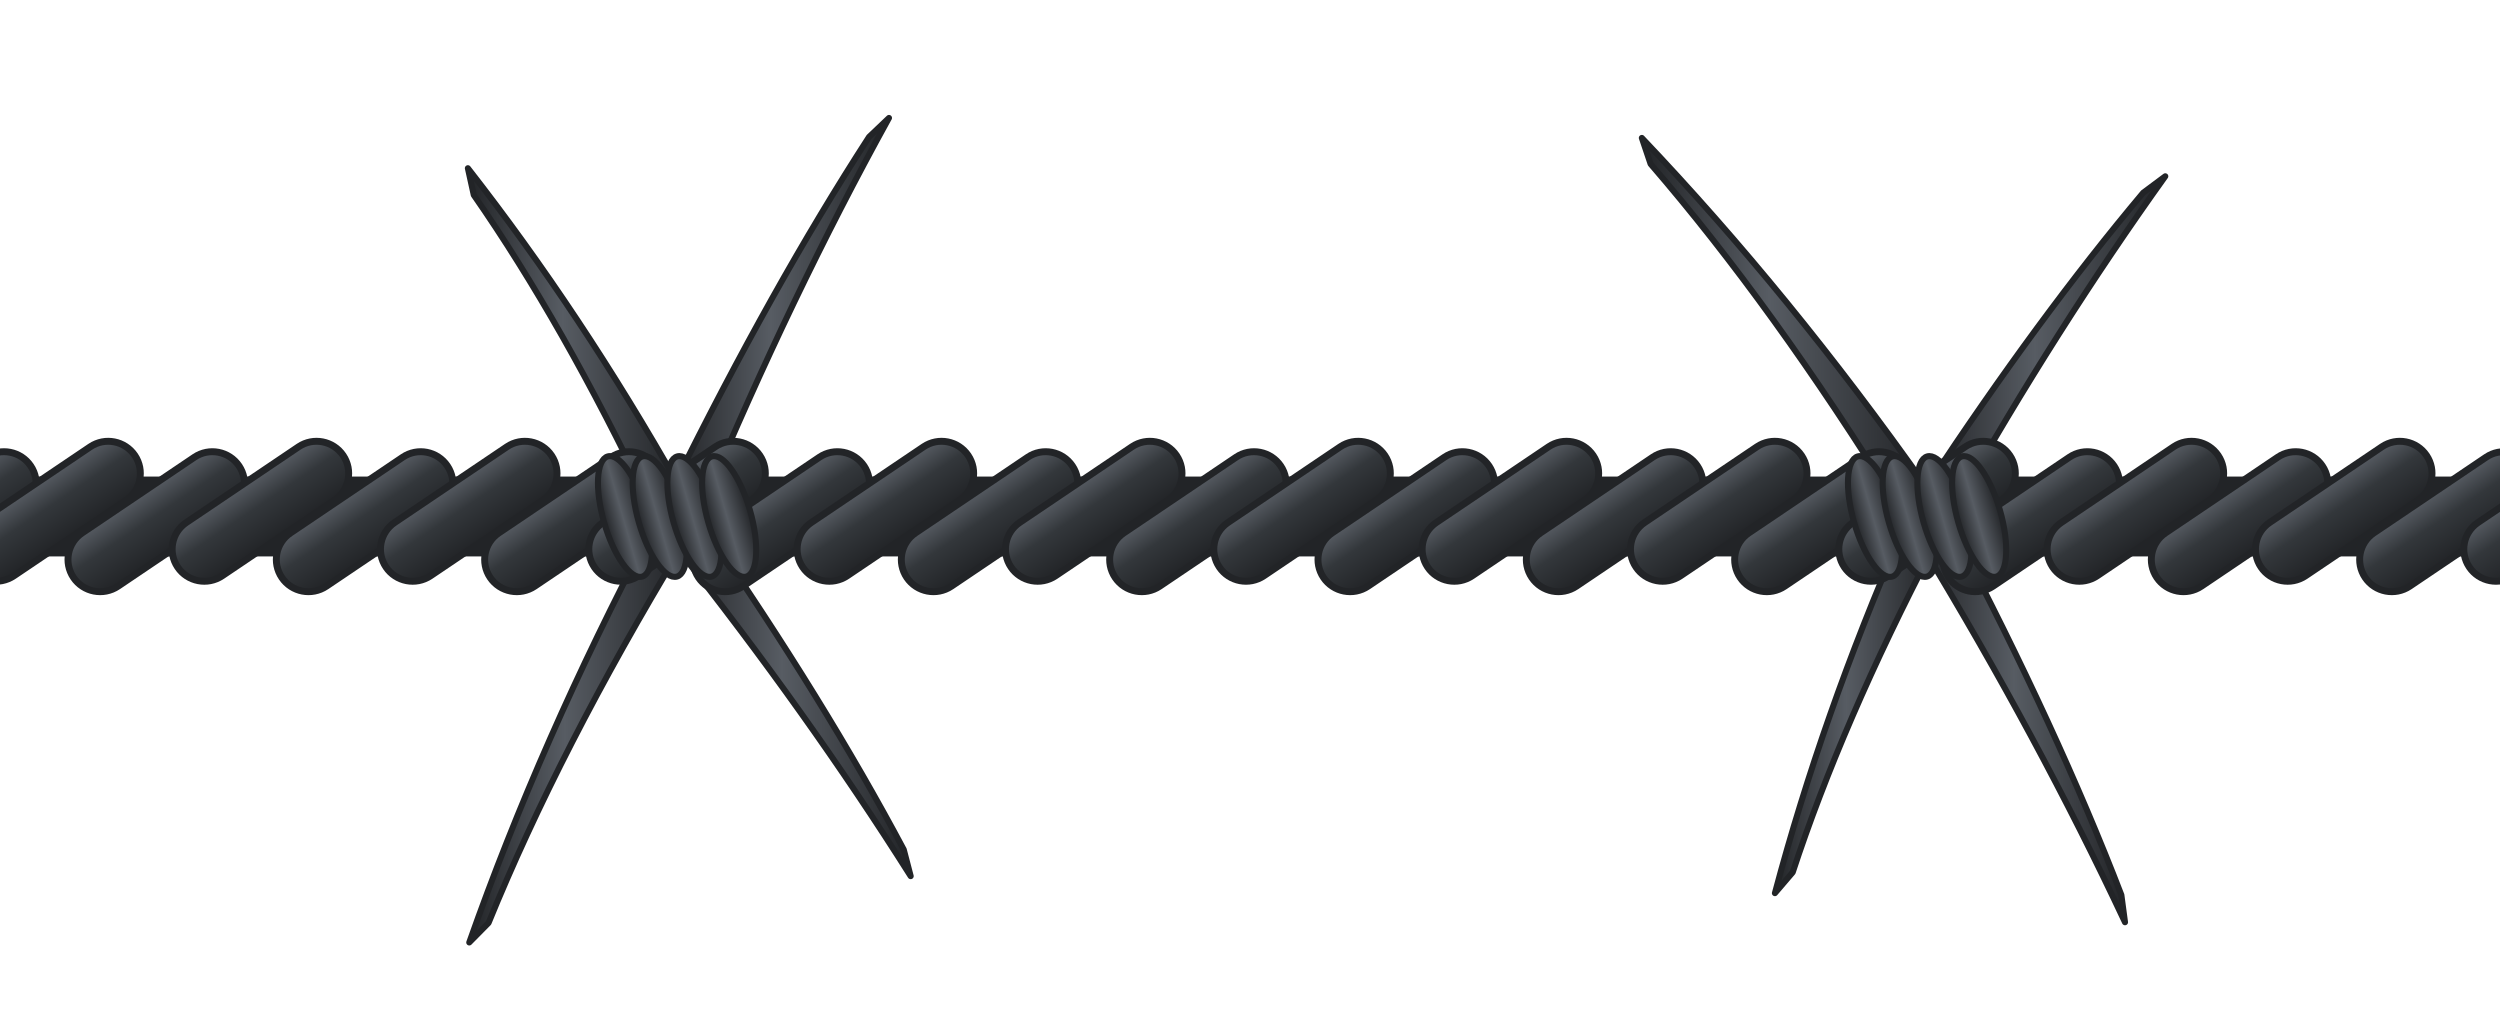
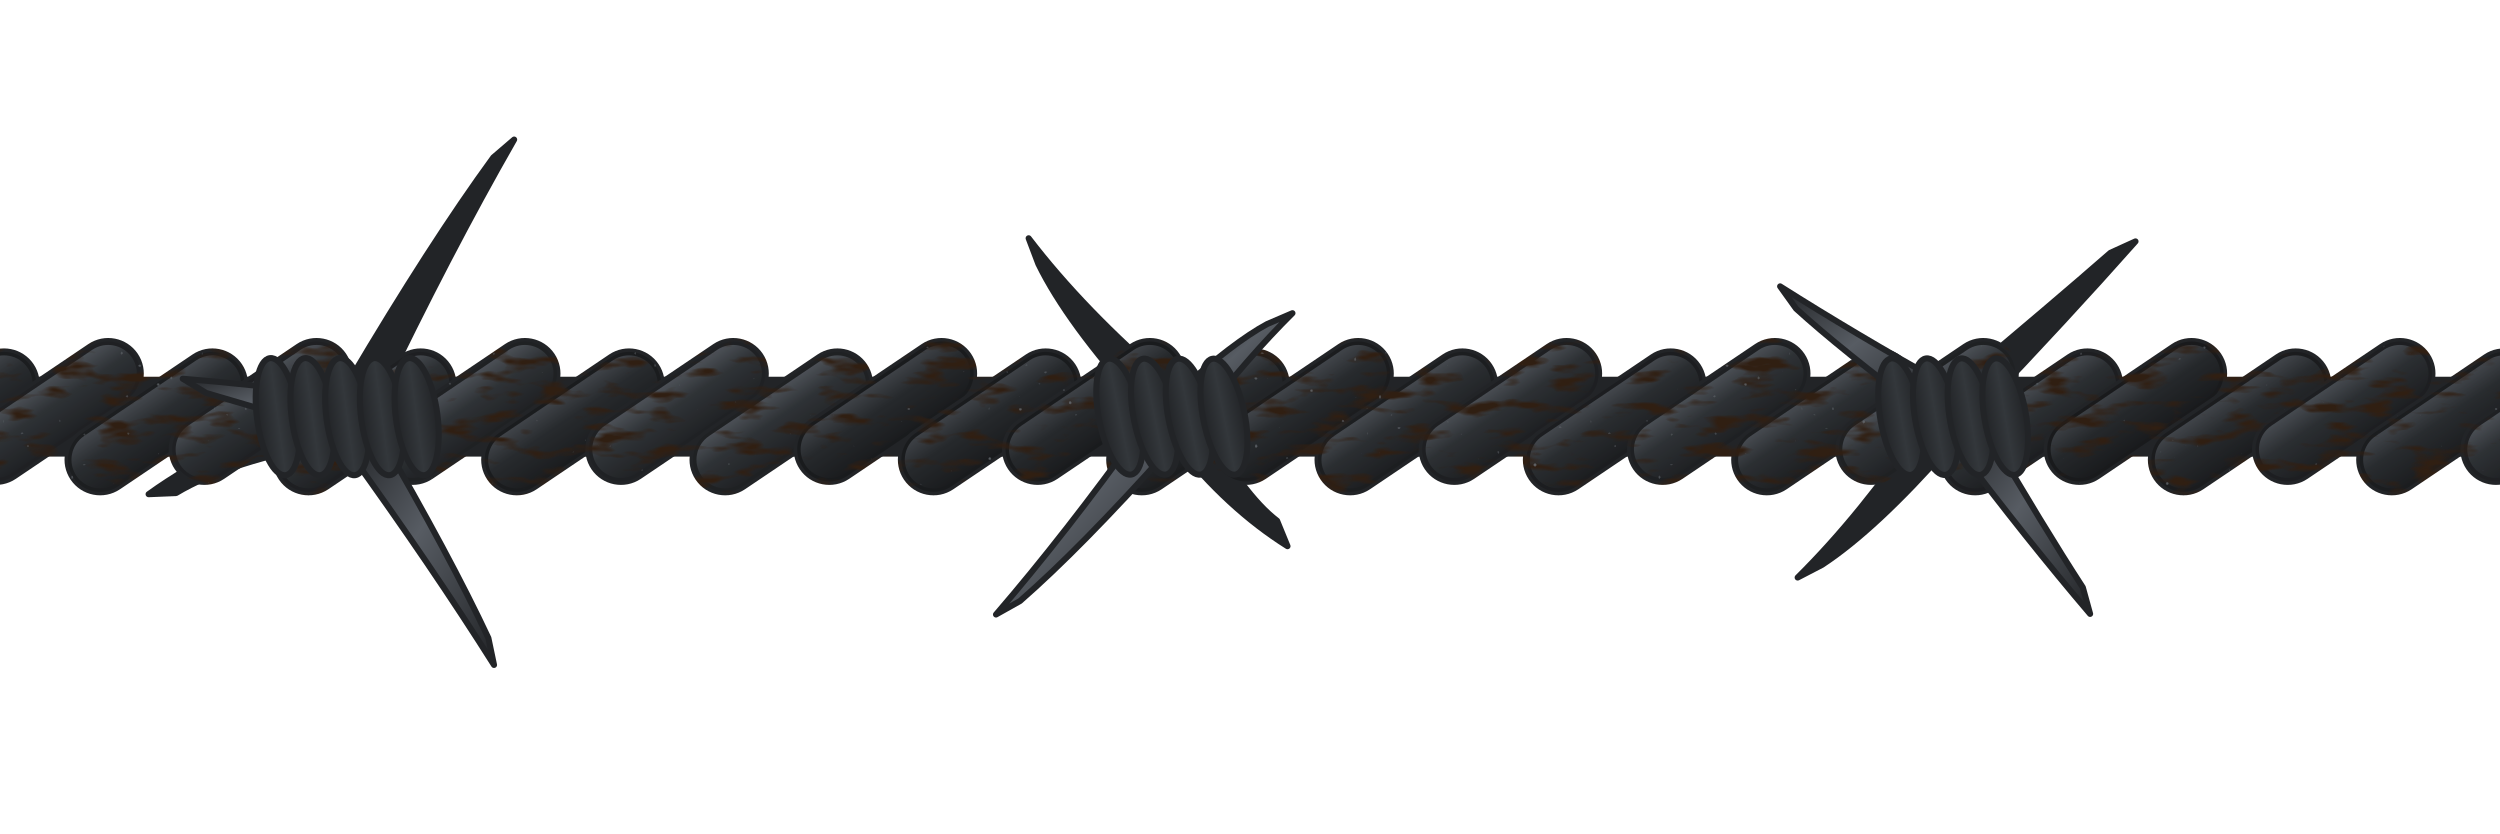
- <svg xmlns="http://www.w3.org/2000/svg" role="img" aria-label="Barbed wire" width="288" height="119" viewBox="0 0 288 119">
+ <svg xmlns="http://www.w3.org/2000/svg" width="288" height="96" viewBox="0 0 288 96" role="img" aria-label="Barbed wire">
  <defs>
-     <linearGradient id="g" x1="0" y1="0" x2="0" y2="1">
+     <linearGradient id="rg" x1="0" y1="0" x2="0" y2="1">
      <stop offset="0" stop-color="#575c63" />
      <stop offset=".42" stop-color="#33373b" />
      <stop offset="1" stop-color="#222427" />
    </linearGradient>
-     <linearGradient id="s" x1="0" y1="0" x2="1" y2="0">
+     <filter id="rt" filterUnits="userSpaceOnUse" x="0" y="0" width="288" height="96" color-interpolation-filters="sRGB">
+       <feTurbulence type="fractalNoise" baseFrequency=".18 .6" numOctaves="3" seed="7" stitchTiles="stitch" result="n" />
+       <feColorMatrix in="n" type="matrix" values="0 0 0 0 .19  0 0 0 0 .12  0 0 0 0 .07  0 0 0 -4.5 2.05" result="ru" />
+       <feComposite in="ru" in2="SourceGraphic" operator="atop" result="r1" />
+       <feTurbulence type="fractalNoise" baseFrequency="1.4" numOctaves="1" seed="3" stitchTiles="stitch" result="n2" />
+       <feColorMatrix in="n2" type="matrix" values="0 0 0 0 .42  0 0 0 0 .44  0 0 0 0 .46  0 0 0 10 -7.6" result="sp" />
+       <feComposite in="sp" in2="SourceGraphic" operator="in" result="sp2" />
+       <feMerge result="tx">
+         <feMergeNode in="r1" />
+         <feMergeNode in="sp2" />
+       </feMerge>
+     </filter>
+     <linearGradient id="bs" x1="0" y1="0" x2="1" y2="1">
      <stop offset="0" stop-color="#222427" />
      <stop offset=".45" stop-color="#575c63" />
      <stop offset="1" stop-color="#222427" />
    </linearGradient>
+     <linearGradient id="bc" x1="0" y1="0" x2="1" y2="0">
+       <stop offset="0" stop-color="#222427" />
+       <stop offset=".5" stop-color="#33373b" />
+       <stop offset="1" stop-color="#222427" />
+     </linearGradient>
  </defs>
-   <g>
-     <path d="M81.17 57.79 Q91.11 34.08 102.41 13.59 L100.12 15.77 Q88.99 32.95 77.64 55.91Z" fill="url(#s)" stroke="#222427" stroke-width=".7" stroke-linejoin="round" />
-     <path d="M78.17 55.90 Q66.97 36.10 53.90 19.38 L54.58 22.47 Q64.92 37.33 74.74 57.96Z" fill="url(#s)" stroke="#222427" stroke-width=".7" stroke-linejoin="round" />
-     <path d="M77.96 63.11 Q93.03 82.13 104.91 100.93 L104.11 97.87 Q95.05 80.83 81.31 60.93Z" fill="url(#s)" stroke="#222427" stroke-width=".7" stroke-linejoin="round" />
-     <path d="M74.89 61.32 Q62.28 85.25 54.06 108.57 L56.28 106.32 Q64.44 86.30 78.48 63.07Z" fill="url(#s)" stroke="#222427" stroke-width=".7" stroke-linejoin="round" />
-     <path d="M225.36 58.19 Q236.90 37.81 249.44 20.31 L246.90 22.20 Q234.93 36.43 222.08 55.90Z" fill="url(#s)" stroke="#222427" stroke-width=".7" stroke-linejoin="round" />
-     <path d="M221.79 55.90 Q206.19 33.81 189.14 15.89 L190.15 18.89 Q204.28 35.25 218.60 58.31Z" fill="url(#s)" stroke="#222427" stroke-width=".7" stroke-linejoin="round" />
-     <path d="M221.52 63.07 Q234.86 85.05 244.80 106.24 L244.38 103.10 Q237.02 84.00 225.11 61.32Z" fill="url(#s)" stroke="#222427" stroke-width=".7" stroke-linejoin="round" />
-     <path d="M219.02 61.53 Q209.94 82.39 204.47 102.89 L206.52 100.49 Q212.17 83.29 222.73 63.03Z" fill="url(#s)" stroke="#222427" stroke-width=".7" stroke-linejoin="round" />
-     <rect x="-2" y="54.90" width="292" height="9.2" fill="#222427" />
-     <g transform="translate(-18 58.90) rotate(-34)">
-       <rect x="-11.5" y="-3.7" width="23" height="7.4" rx="3.7" fill="url(#g)" stroke="#222427" stroke-width=".8" />
+   <path d="M43.72 45.87 Q51.73 29.17 59.23 16.08 L56.83 18.14 Q49.67 27.94 40.28 43.81Z" fill="#222427" stroke="#222427" stroke-width=".7" stroke-linejoin="round" />
+   <path d="M37.29 47.17 Q25.56 50.86 17.12 56.93 L20.28 56.80 Q26.41 53.10 38.71 50.91Z" fill="#222427" stroke="#222427" stroke-width=".7" stroke-linejoin="round" />
+   <path d="M134.55 44.07 Q124.80 35.69 118.50 27.45 L119.62 30.41 Q122.93 37.20 131.45 46.59Z" fill="#222427" stroke="#222427" stroke-width=".7" stroke-linejoin="round" />
+   <path d="M135.49 51.10 Q141.41 58.58 148.32 62.92 L147.12 59.99 Q143.23 57.01 138.51 48.49Z" fill="#222427" stroke="#222427" stroke-width=".7" stroke-linejoin="round" />
+   <path d="M228.36 46.93 Q238.23 36.59 246.01 27.81 L243.13 29.12 Q236.60 34.83 225.64 44.00Z" fill="#222427" stroke="#222427" stroke-width=".7" stroke-linejoin="round" />
+   <path d="M221.56 48.73 Q214.40 59.29 207.09 66.53 L209.90 65.07 Q216.13 60.97 224.44 51.52Z" fill="#222427" stroke="#222427" stroke-width=".7" stroke-linejoin="round" />
+   <g filter="url(#rt)" transform="translate(0 36)">
+     <rect x="-2" y="7.40" width="292" height="9.2" fill="#222427" />
+     <g transform="translate(-18 11.40) rotate(-34)">
+       <rect x="-11.5" y="-3.7" width="23" height="7.4" rx="3.7" fill="url(#rg)" stroke="#222427" stroke-width=".8" />
+       <rect x="-11.5" y="-3.7" width="23" height="7.4" rx="3.7" fill="#000" opacity="0.16" />
    </g>
-     <g transform="translate(-6 60.10) rotate(-34)">
-       <rect x="-11.5" y="-3.7" width="23" height="7.4" rx="3.7" fill="url(#g)" stroke="#222427" stroke-width=".8" />
+     <g transform="translate(-6 12.60) rotate(-34)">
+       <rect x="-11.5" y="-3.7" width="23" height="7.4" rx="3.7" fill="url(#rg)" stroke="#222427" stroke-width=".8" />
+       <rect x="-11.5" y="-3.7" width="23" height="7.4" rx="3.7" fill="#000" opacity="0.21" />
    </g>
-     <g transform="translate(6 58.90) rotate(-34)">
-       <rect x="-11.5" y="-3.7" width="23" height="7.4" rx="3.7" fill="url(#g)" stroke="#222427" stroke-width=".8" />
+     <g transform="translate(6 11.40) rotate(-34)">
+       <rect x="-11.5" y="-3.7" width="23" height="7.4" rx="3.7" fill="url(#rg)" stroke="#222427" stroke-width=".8" />
+       <rect x="-11.5" y="-3.7" width="23" height="7.4" rx="3.7" fill="#000" opacity="0.10" />
    </g>
-     <g transform="translate(18 60.10) rotate(-34)">
-       <rect x="-11.5" y="-3.7" width="23" height="7.4" rx="3.7" fill="url(#g)" stroke="#222427" stroke-width=".8" />
+     <g transform="translate(18 12.60) rotate(-34)">
+       <rect x="-11.5" y="-3.7" width="23" height="7.4" rx="3.7" fill="url(#rg)" stroke="#222427" stroke-width=".8" />
+       <rect x="-11.5" y="-3.7" width="23" height="7.4" rx="3.7" fill="#000" opacity="0.18" />
    </g>
-     <g transform="translate(30 58.90) rotate(-34)">
-       <rect x="-11.5" y="-3.7" width="23" height="7.4" rx="3.7" fill="url(#g)" stroke="#222427" stroke-width=".8" />
+     <g transform="translate(30 11.40) rotate(-34)">
+       <rect x="-11.5" y="-3.7" width="23" height="7.4" rx="3.7" fill="url(#rg)" stroke="#222427" stroke-width=".8" />
+       <rect x="-11.5" y="-3.7" width="23" height="7.4" rx="3.7" fill="#000" opacity="0.10" />
    </g>
-     <g transform="translate(42 60.10) rotate(-34)">
-       <rect x="-11.5" y="-3.7" width="23" height="7.4" rx="3.7" fill="url(#g)" stroke="#222427" stroke-width=".8" />
+     <g transform="translate(42 12.60) rotate(-34)">
+       <rect x="-11.5" y="-3.7" width="23" height="7.4" rx="3.7" fill="url(#rg)" stroke="#222427" stroke-width=".8" />
+       <rect x="-11.5" y="-3.7" width="23" height="7.4" rx="3.7" fill="#000" opacity="0.13" />
    </g>
-     <g transform="translate(54 58.90) rotate(-34)">
-       <rect x="-11.5" y="-3.7" width="23" height="7.4" rx="3.7" fill="url(#g)" stroke="#222427" stroke-width=".8" />
+     <g transform="translate(54 11.40) rotate(-34)">
+       <rect x="-11.5" y="-3.7" width="23" height="7.4" rx="3.7" fill="url(#rg)" stroke="#222427" stroke-width=".8" />
+       <rect x="-11.5" y="-3.7" width="23" height="7.4" rx="3.7" fill="#000" opacity="0.09" />
    </g>
-     <g transform="translate(66 60.10) rotate(-34)">
-       <rect x="-11.5" y="-3.7" width="23" height="7.4" rx="3.7" fill="url(#g)" stroke="#222427" stroke-width=".8" />
+     <g transform="translate(66 12.60) rotate(-34)">
+       <rect x="-11.5" y="-3.7" width="23" height="7.4" rx="3.7" fill="url(#rg)" stroke="#222427" stroke-width=".8" />
+       <rect x="-11.5" y="-3.7" width="23" height="7.4" rx="3.7" fill="#000" opacity="0.23" />
    </g>
-     <g transform="translate(78 58.90) rotate(-34)">
-       <rect x="-11.5" y="-3.7" width="23" height="7.4" rx="3.7" fill="url(#g)" stroke="#222427" stroke-width=".8" />
+     <g transform="translate(78 11.40) rotate(-34)">
+       <rect x="-11.5" y="-3.7" width="23" height="7.4" rx="3.7" fill="url(#rg)" stroke="#222427" stroke-width=".8" />
+       <rect x="-11.5" y="-3.7" width="23" height="7.4" rx="3.7" fill="#000" opacity="0.08" />
    </g>
-     <g transform="translate(90 60.10) rotate(-34)">
-       <rect x="-11.5" y="-3.7" width="23" height="7.4" rx="3.7" fill="url(#g)" stroke="#222427" stroke-width=".8" />
+     <g transform="translate(90 12.60) rotate(-34)">
+       <rect x="-11.5" y="-3.7" width="23" height="7.4" rx="3.7" fill="url(#rg)" stroke="#222427" stroke-width=".8" />
+       <rect x="-11.5" y="-3.7" width="23" height="7.4" rx="3.7" fill="#000" opacity="0.09" />
    </g>
-     <g transform="translate(102 58.90) rotate(-34)">
-       <rect x="-11.5" y="-3.7" width="23" height="7.4" rx="3.7" fill="url(#g)" stroke="#222427" stroke-width=".8" />
+     <g transform="translate(102 11.40) rotate(-34)">
+       <rect x="-11.5" y="-3.7" width="23" height="7.4" rx="3.7" fill="url(#rg)" stroke="#222427" stroke-width=".8" />
+       <rect x="-11.5" y="-3.7" width="23" height="7.4" rx="3.7" fill="#000" opacity="0.25" />
    </g>
-     <g transform="translate(114 60.10) rotate(-34)">
-       <rect x="-11.5" y="-3.7" width="23" height="7.4" rx="3.7" fill="url(#g)" stroke="#222427" stroke-width=".8" />
+     <g transform="translate(114 12.60) rotate(-34)">
+       <rect x="-11.5" y="-3.7" width="23" height="7.4" rx="3.7" fill="url(#rg)" stroke="#222427" stroke-width=".8" />
+       <rect x="-11.5" y="-3.7" width="23" height="7.4" rx="3.7" fill="#000" opacity="0.25" />
    </g>
-     <g transform="translate(126 58.90) rotate(-34)">
-       <rect x="-11.5" y="-3.7" width="23" height="7.4" rx="3.7" fill="url(#g)" stroke="#222427" stroke-width=".8" />
+     <g transform="translate(126 11.40) rotate(-34)">
+       <rect x="-11.5" y="-3.7" width="23" height="7.4" rx="3.7" fill="url(#rg)" stroke="#222427" stroke-width=".8" />
+       <rect x="-11.5" y="-3.7" width="23" height="7.4" rx="3.7" fill="#000" opacity="0.25" />
    </g>
-     <g transform="translate(138 60.10) rotate(-34)">
-       <rect x="-11.5" y="-3.7" width="23" height="7.4" rx="3.7" fill="url(#g)" stroke="#222427" stroke-width=".8" />
+     <g transform="translate(138 12.60) rotate(-34)">
+       <rect x="-11.5" y="-3.7" width="23" height="7.4" rx="3.7" fill="url(#rg)" stroke="#222427" stroke-width=".8" />
+       <rect x="-11.5" y="-3.7" width="23" height="7.4" rx="3.7" fill="#000" opacity="0.21" />
    </g>
-     <g transform="translate(150 58.90) rotate(-34)">
-       <rect x="-11.5" y="-3.7" width="23" height="7.4" rx="3.7" fill="url(#g)" stroke="#222427" stroke-width=".8" />
+     <g transform="translate(150 11.40) rotate(-34)">
+       <rect x="-11.5" y="-3.7" width="23" height="7.4" rx="3.7" fill="url(#rg)" stroke="#222427" stroke-width=".8" />
+       <rect x="-11.5" y="-3.7" width="23" height="7.4" rx="3.7" fill="#000" opacity="0.22" />
    </g>
-     <g transform="translate(162 60.10) rotate(-34)">
-       <rect x="-11.5" y="-3.7" width="23" height="7.4" rx="3.7" fill="url(#g)" stroke="#222427" stroke-width=".8" />
+     <g transform="translate(162 12.60) rotate(-34)">
+       <rect x="-11.5" y="-3.7" width="23" height="7.4" rx="3.7" fill="url(#rg)" stroke="#222427" stroke-width=".8" />
+       <rect x="-11.5" y="-3.7" width="23" height="7.4" rx="3.7" fill="#000" opacity="0.17" />
    </g>
-     <g transform="translate(174 58.90) rotate(-34)">
-       <rect x="-11.5" y="-3.7" width="23" height="7.4" rx="3.7" fill="url(#g)" stroke="#222427" stroke-width=".8" />
+     <g transform="translate(174 11.40) rotate(-34)">
+       <rect x="-11.5" y="-3.7" width="23" height="7.4" rx="3.7" fill="url(#rg)" stroke="#222427" stroke-width=".8" />
+       <rect x="-11.5" y="-3.7" width="23" height="7.4" rx="3.7" fill="#000" opacity="0.13" />
    </g>
-     <g transform="translate(186 60.10) rotate(-34)">
-       <rect x="-11.5" y="-3.7" width="23" height="7.4" rx="3.7" fill="url(#g)" stroke="#222427" stroke-width=".8" />
+     <g transform="translate(186 12.60) rotate(-34)">
+       <rect x="-11.5" y="-3.7" width="23" height="7.4" rx="3.7" fill="url(#rg)" stroke="#222427" stroke-width=".8" />
+       <rect x="-11.5" y="-3.7" width="23" height="7.4" rx="3.7" fill="#000" opacity="0.19" />
    </g>
-     <g transform="translate(198 58.90) rotate(-34)">
-       <rect x="-11.5" y="-3.7" width="23" height="7.4" rx="3.7" fill="url(#g)" stroke="#222427" stroke-width=".8" />
+     <g transform="translate(198 11.40) rotate(-34)">
+       <rect x="-11.5" y="-3.7" width="23" height="7.4" rx="3.7" fill="url(#rg)" stroke="#222427" stroke-width=".8" />
+       <rect x="-11.5" y="-3.7" width="23" height="7.4" rx="3.7" fill="#000" opacity="0.11" />
    </g>
-     <g transform="translate(210 60.10) rotate(-34)">
-       <rect x="-11.5" y="-3.7" width="23" height="7.4" rx="3.7" fill="url(#g)" stroke="#222427" stroke-width=".8" />
+     <g transform="translate(210 12.60) rotate(-34)">
+       <rect x="-11.5" y="-3.7" width="23" height="7.4" rx="3.7" fill="url(#rg)" stroke="#222427" stroke-width=".8" />
+       <rect x="-11.5" y="-3.7" width="23" height="7.4" rx="3.7" fill="#000" opacity="0.15" />
    </g>
-     <g transform="translate(222 58.90) rotate(-34)">
-       <rect x="-11.5" y="-3.7" width="23" height="7.4" rx="3.7" fill="url(#g)" stroke="#222427" stroke-width=".8" />
+     <g transform="translate(222 11.40) rotate(-34)">
+       <rect x="-11.5" y="-3.7" width="23" height="7.4" rx="3.7" fill="url(#rg)" stroke="#222427" stroke-width=".8" />
+       <rect x="-11.5" y="-3.7" width="23" height="7.4" rx="3.7" fill="#000" opacity="0.09" />
    </g>
-     <g transform="translate(234 60.10) rotate(-34)">
-       <rect x="-11.5" y="-3.7" width="23" height="7.4" rx="3.7" fill="url(#g)" stroke="#222427" stroke-width=".8" />
+     <g transform="translate(234 12.60) rotate(-34)">
+       <rect x="-11.5" y="-3.7" width="23" height="7.4" rx="3.7" fill="url(#rg)" stroke="#222427" stroke-width=".8" />
+       <rect x="-11.5" y="-3.7" width="23" height="7.4" rx="3.7" fill="#000" opacity="0.16" />
    </g>
-     <g transform="translate(246 58.90) rotate(-34)">
-       <rect x="-11.5" y="-3.7" width="23" height="7.4" rx="3.7" fill="url(#g)" stroke="#222427" stroke-width=".8" />
+     <g transform="translate(246 11.40) rotate(-34)">
+       <rect x="-11.5" y="-3.7" width="23" height="7.4" rx="3.7" fill="url(#rg)" stroke="#222427" stroke-width=".8" />
+       <rect x="-11.5" y="-3.7" width="23" height="7.4" rx="3.7" fill="#000" opacity="0.27" />
    </g>
-     <g transform="translate(258 60.10) rotate(-34)">
-       <rect x="-11.5" y="-3.7" width="23" height="7.4" rx="3.7" fill="url(#g)" stroke="#222427" stroke-width=".8" />
+     <g transform="translate(258 12.60) rotate(-34)">
+       <rect x="-11.5" y="-3.7" width="23" height="7.4" rx="3.7" fill="url(#rg)" stroke="#222427" stroke-width=".8" />
+       <rect x="-11.5" y="-3.7" width="23" height="7.4" rx="3.7" fill="#000" opacity="0.22" />
    </g>
-     <g transform="translate(270 58.90) rotate(-34)">
-       <rect x="-11.5" y="-3.7" width="23" height="7.4" rx="3.7" fill="url(#g)" stroke="#222427" stroke-width=".8" />
+     <g transform="translate(270 11.40) rotate(-34)">
+       <rect x="-11.5" y="-3.7" width="23" height="7.4" rx="3.7" fill="url(#rg)" stroke="#222427" stroke-width=".8" />
+       <rect x="-11.5" y="-3.7" width="23" height="7.4" rx="3.7" fill="#000" opacity="0.16" />
    </g>
-     <g transform="translate(282 60.10) rotate(-34)">
-       <rect x="-11.5" y="-3.7" width="23" height="7.4" rx="3.7" fill="url(#g)" stroke="#222427" stroke-width=".8" />
+     <g transform="translate(282 12.60) rotate(-34)">
+       <rect x="-11.5" y="-3.7" width="23" height="7.4" rx="3.7" fill="url(#rg)" stroke="#222427" stroke-width=".8" />
+       <rect x="-11.5" y="-3.7" width="23" height="7.4" rx="3.7" fill="#000" opacity="0.21" />
    </g>
-     <g transform="translate(294 58.90) rotate(-34)">
-       <rect x="-11.5" y="-3.7" width="23" height="7.4" rx="3.7" fill="url(#g)" stroke="#222427" stroke-width=".8" />
+     <g transform="translate(294 11.40) rotate(-34)">
+       <rect x="-11.5" y="-3.7" width="23" height="7.4" rx="3.7" fill="url(#rg)" stroke="#222427" stroke-width=".8" />
+       <rect x="-11.5" y="-3.7" width="23" height="7.4" rx="3.7" fill="#000" opacity="0.10" />
    </g>
-     <g transform="translate(306 60.10) rotate(-34)">
-       <rect x="-11.5" y="-3.7" width="23" height="7.4" rx="3.7" fill="url(#g)" stroke="#222427" stroke-width=".8" />
+     <g transform="translate(306 12.60) rotate(-34)">
+       <rect x="-11.5" y="-3.7" width="23" height="7.4" rx="3.7" fill="url(#rg)" stroke="#222427" stroke-width=".8" />
+       <rect x="-11.5" y="-3.7" width="23" height="7.4" rx="3.7" fill="#000" opacity="0.18" />
    </g>
-     <g transform="translate(318 58.90) rotate(-34)">
-       <rect x="-11.5" y="-3.7" width="23" height="7.4" rx="3.7" fill="url(#g)" stroke="#222427" stroke-width=".8" />
+     <g transform="translate(318 11.40) rotate(-34)">
+       <rect x="-11.5" y="-3.7" width="23" height="7.4" rx="3.7" fill="url(#rg)" stroke="#222427" stroke-width=".8" />
+       <rect x="-11.5" y="-3.7" width="23" height="7.4" rx="3.7" fill="#000" opacity="0.10" />
    </g>
-     <ellipse cx="72" cy="59.5" rx="2.5" ry="7.2" transform="rotate(-16 72 59.5)" fill="url(#s)" stroke="#222427" stroke-width=".7" />
-     <ellipse cx="76" cy="59.5" rx="2.5" ry="7.2" transform="rotate(-16 76 59.5)" fill="url(#s)" stroke="#222427" stroke-width=".7" />
-     <ellipse cx="80" cy="59.5" rx="2.5" ry="7.2" transform="rotate(-16 80 59.5)" fill="url(#s)" stroke="#222427" stroke-width=".7" />
-     <ellipse cx="84" cy="59.5" rx="2.5" ry="7.2" transform="rotate(-16 84 59.5)" fill="url(#s)" stroke="#222427" stroke-width=".7" />
-     <ellipse cx="216" cy="59.5" rx="2.5" ry="7.2" transform="rotate(-16 216 59.5)" fill="url(#s)" stroke="#222427" stroke-width=".7" />
-     <ellipse cx="220" cy="59.5" rx="2.5" ry="7.2" transform="rotate(-16 220 59.5)" fill="url(#s)" stroke="#222427" stroke-width=".7" />
-     <ellipse cx="224" cy="59.5" rx="2.5" ry="7.2" transform="rotate(-16 224 59.5)" fill="url(#s)" stroke="#222427" stroke-width=".7" />
-     <ellipse cx="228" cy="59.5" rx="2.5" ry="7.2" transform="rotate(-16 228 59.5)" fill="url(#s)" stroke="#222427" stroke-width=".7" />
  </g>
+   <path d="M40.27 52.13 Q49.81 65.36 56.91 76.60 L56.26 73.50 Q51.88 64.15 43.73 50.11Z" fill="url(#bs)" stroke="#222427" stroke-width=".7" stroke-linejoin="round" />
+   <path d="M38.44 45.49 Q28.92 44.27 21.05 43.63 L23.76 45.27 Q28.39 46.61 37.56 49.40Z" fill="url(#bs)" stroke="#222427" stroke-width=".7" stroke-linejoin="round" />
+   <ellipse cx="32.00" cy="48.00" rx="2.4" ry="6.8" transform="rotate(-7.63 32.00 48.00)" fill="url(#bc)" stroke="#222427" stroke-width=".7" />
+   <ellipse cx="36.00" cy="48.00" rx="2.4" ry="6.8" transform="rotate(-7.63 36.00 48.00)" fill="url(#bc)" stroke="#222427" stroke-width=".7" />
+   <ellipse cx="40.00" cy="48.00" rx="2.4" ry="6.8" transform="rotate(-7.63 40.00 48.00)" fill="url(#bc)" stroke="#222427" stroke-width=".7" />
+   <ellipse cx="44.00" cy="48.00" rx="2.4" ry="6.8" transform="rotate(-7.63 44.00 48.00)" fill="url(#bc)" stroke="#222427" stroke-width=".7" />
+   <ellipse cx="48.00" cy="48.00" rx="2.4" ry="6.8" transform="rotate(-7.63 48.00 48.00)" fill="url(#bc)" stroke="#222427" stroke-width=".7" />
+   <path d="M138.33 48.17 Q143.80 41.14 148.89 36.08 L145.98 37.33 Q142.20 39.35 135.67 45.18Z" fill="url(#bs)" stroke="#222427" stroke-width=".7" stroke-linejoin="round" />
+   <path d="M131.52 49.29 Q122.73 61.51 114.74 70.79 L117.50 69.24 Q124.51 63.12 134.48 51.98Z" fill="url(#bs)" stroke="#222427" stroke-width=".7" stroke-linejoin="round" />
+   <ellipse cx="129.00" cy="48.00" rx="2.4" ry="6.8" transform="rotate(-11.37 129.00 48.00)" fill="url(#bc)" stroke="#222427" stroke-width=".7" />
+   <ellipse cx="133.00" cy="48.00" rx="2.4" ry="6.8" transform="rotate(-11.37 133.00 48.00)" fill="url(#bc)" stroke="#222427" stroke-width=".7" />
+   <ellipse cx="137.00" cy="48.00" rx="2.4" ry="6.8" transform="rotate(-11.37 137.00 48.00)" fill="url(#bc)" stroke="#222427" stroke-width=".7" />
+   <ellipse cx="141.00" cy="48.00" rx="2.4" ry="6.8" transform="rotate(-11.37 141.00 48.00)" fill="url(#bc)" stroke="#222427" stroke-width=".7" />
+   <path d="M225.34 51.36 Q233.53 62.22 240.78 70.72 L239.94 67.67 Q235.52 60.88 228.66 49.13Z" fill="url(#bs)" stroke="#222427" stroke-width=".7" stroke-linejoin="round" />
+   <path d="M224.17 44.33 Q213.49 38.33 205.07 32.99 L206.91 35.56 Q212.09 40.28 221.83 47.58Z" fill="url(#bs)" stroke="#222427" stroke-width=".7" stroke-linejoin="round" />
+   <ellipse cx="219.00" cy="48.00" rx="2.4" ry="6.8" transform="rotate(-9.70 219.00 48.00)" fill="url(#bc)" stroke="#222427" stroke-width=".7" />
+   <ellipse cx="223.00" cy="48.00" rx="2.4" ry="6.8" transform="rotate(-9.70 223.00 48.00)" fill="url(#bc)" stroke="#222427" stroke-width=".7" />
+   <ellipse cx="227.00" cy="48.00" rx="2.4" ry="6.8" transform="rotate(-9.70 227.00 48.00)" fill="url(#bc)" stroke="#222427" stroke-width=".7" />
+   <ellipse cx="231.00" cy="48.00" rx="2.4" ry="6.8" transform="rotate(-9.70 231.00 48.00)" fill="url(#bc)" stroke="#222427" stroke-width=".7" />
</svg>
